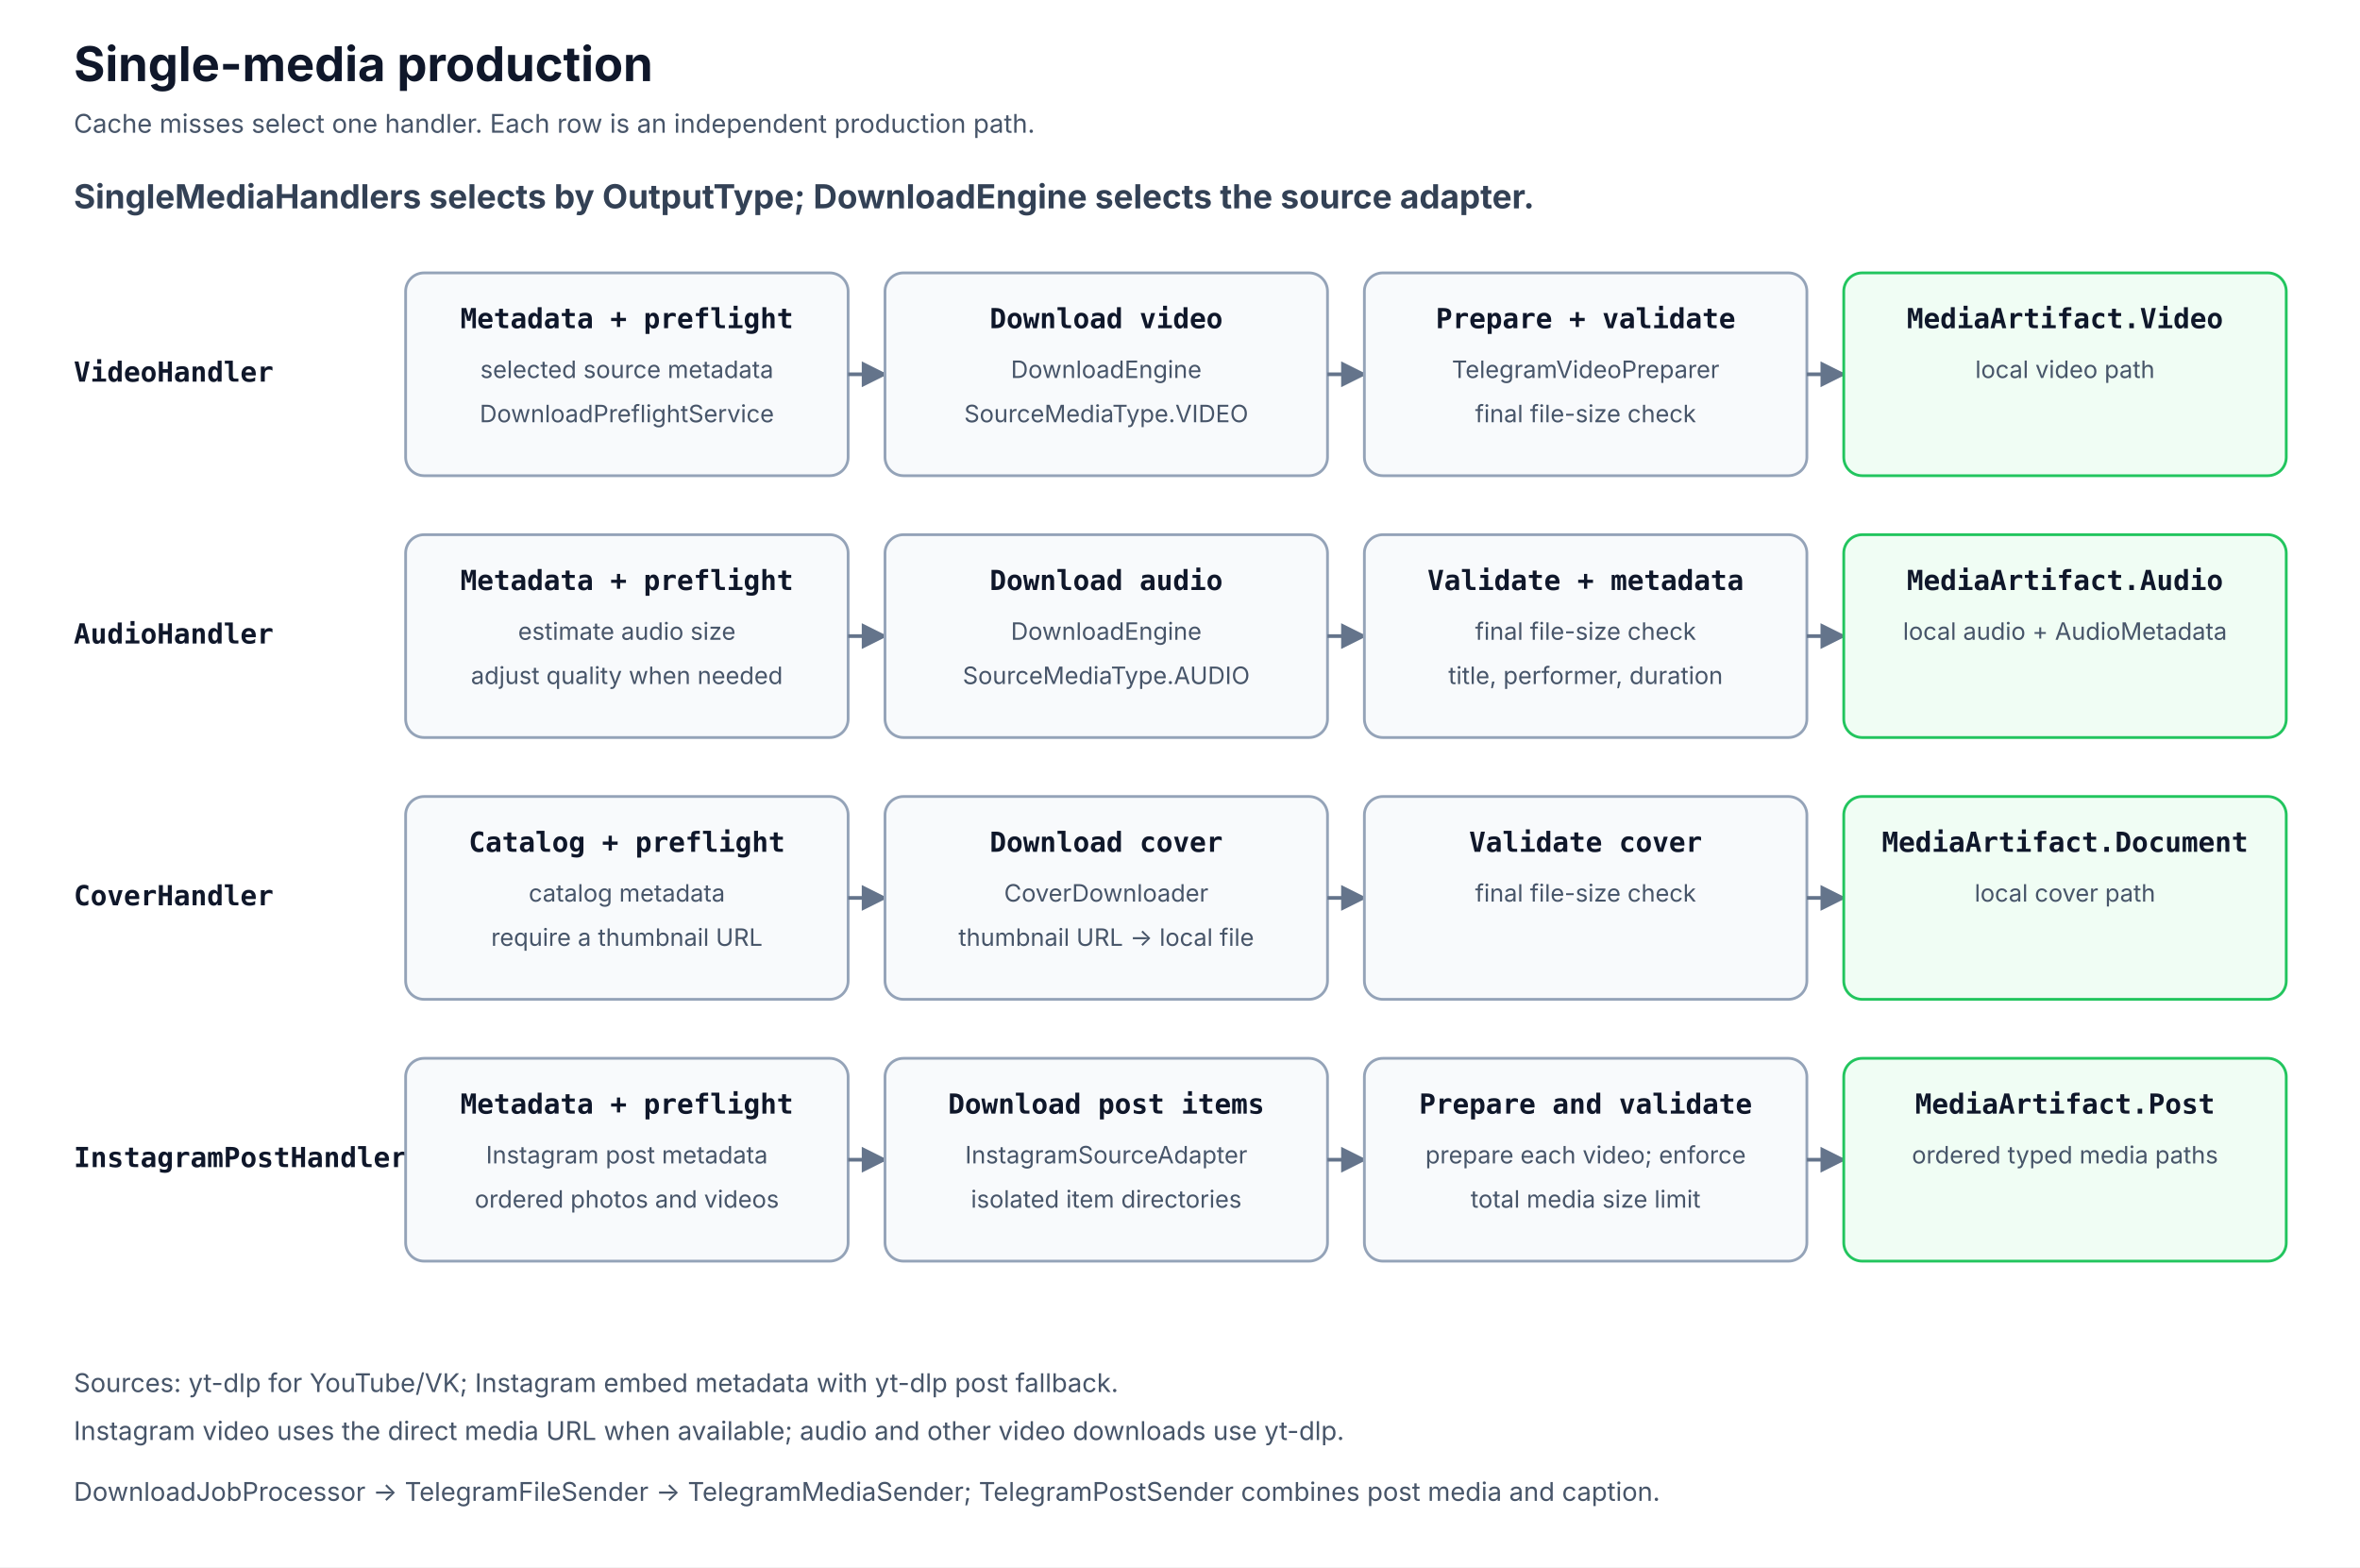
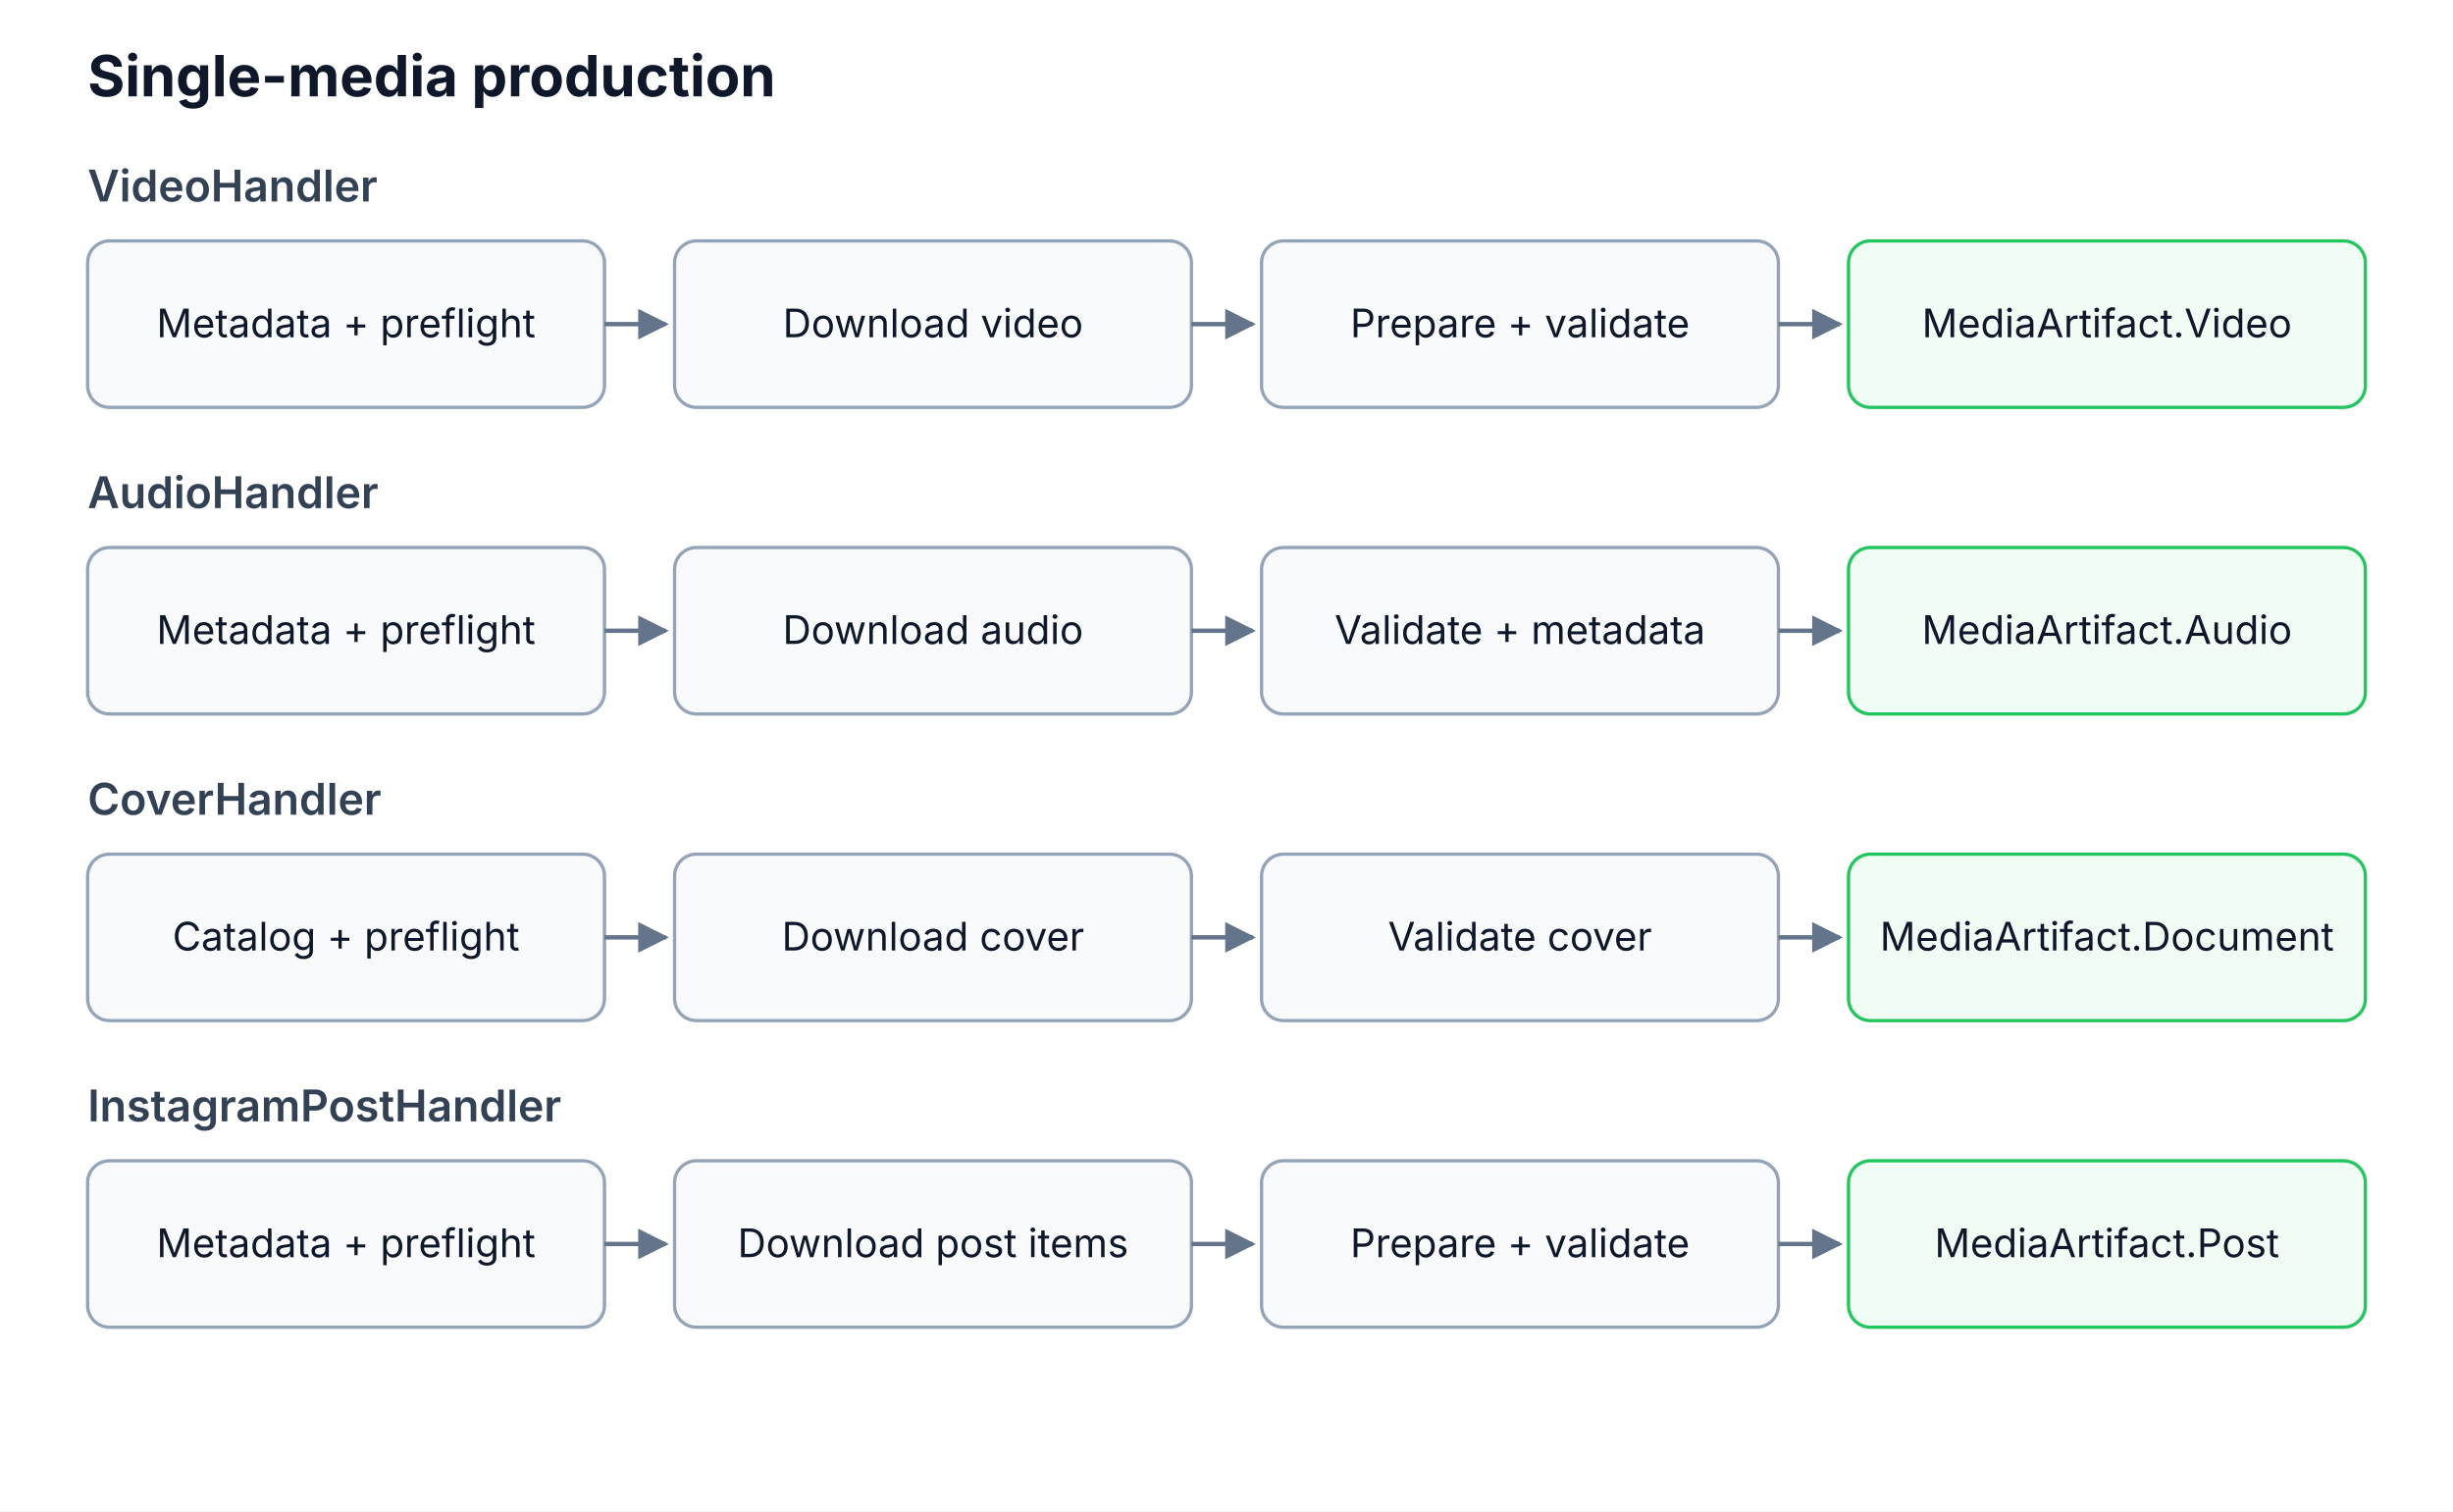
- <svg xmlns="http://www.w3.org/2000/svg" width="1280" height="850" viewBox="0 0 1280 850" role="img" aria-labelledby="title description">
+ <svg xmlns="http://www.w3.org/2000/svg" width="1120" height="690" viewBox="0 0 1120 690" role="img" aria-labelledby="title description">
  <defs>
-     <marker id="arrow" viewBox="0 0 10 10" refX="9" refY="5" markerWidth="7" markerHeight="7" orient="auto-start-reverse">
+     <marker id="arrow" viewBox="0 0 10 10" refX="9" refY="5" markerWidth="7" markerHeight="7" orient="auto">
      <path d="M 0 0 L 10 5 L 0 10 z" fill="#64748b" />
    </marker>
    <style>
-       .title { font: 700 26px -apple-system, BlinkMacSystemFont, "Segoe UI", sans-serif; fill: #0f172a; }
-       .stage { font: 700 18px -apple-system, BlinkMacSystemFont, "Segoe UI", sans-serif; fill: #334155; }
-       .name { font: 600 15px ui-monospace, SFMono-Regular, Menlo, Consolas, monospace; fill: #0f172a; }
-       .note { font: 14px -apple-system, BlinkMacSystemFont, "Segoe UI", sans-serif; fill: #475569; }
-       .small { font: 13px -apple-system, BlinkMacSystemFont, "Segoe UI", sans-serif; fill: #475569; }
-       .box { fill: #f8fafc; stroke: #94a3b8; stroke-width: 1.5; rx: 10; }
-       .store { fill: #eff6ff; stroke: #3b82f6; stroke-width: 1.5; rx: 10; }
-       .external { fill: #f0fdf4; stroke: #22c55e; stroke-width: 1.5; rx: 10; }
-       .panel { fill: #ffffff; stroke: #cbd5e1; stroke-width: 1.5; rx: 14; }
+       text { font: 18px -apple-system, BlinkMacSystemFont, "Segoe UI", sans-serif; fill: #0f172a; }
+       .title { font-size: 26px; font-weight: 700; }
+       .stage { font-size: 20px; font-weight: 600; fill: #334155; }
+       .box { fill: #f8fafc; stroke: #94a3b8; stroke-width: 1.5; }
+       .store { fill: #eff6ff; stroke: #3b82f6; stroke-width: 1.5; }
+       .external { fill: #f0fdf4; stroke: #22c55e; stroke-width: 1.5; }
      .arrow { fill: none; stroke: #64748b; stroke-width: 2; marker-end: url(#arrow); }
-       .divider { stroke: #cbd5e1; stroke-width: 1.5; }
    </style>
  </defs>
-   <rect width="1280" height="850" fill="#ffffff" />
+   <rect width="1120" height="690" fill="#ffffff" />
  <text x="40" y="44" class="title">Single-media production</text>
-   <text x="40" y="72" class="note">Cache misses select one handler. Each row is an independent production path.</text>
-   <text x="40" y="113" class="stage">SingleMediaHandlers selects by OutputType; DownloadEngine selects the source adapter.</text>
-   <text x="40" y="207" class="name">VideoHandler</text>
-   <rect x="220" y="148" width="240" height="110" class="box" />
-   <text x="340.0" y="178" class="name" text-anchor="middle">Metadata + preflight</text>
-   <text x="340.0" y="205" class="small" text-anchor="middle">selected source metadata</text>
-   <text x="340.0" y="229" class="small" text-anchor="middle">DownloadPreflightService</text>
-   <path d="M 460 203 H 480" class="arrow" />
-   <rect x="480" y="148" width="240" height="110" class="box" />
-   <text x="600.0" y="178" class="name" text-anchor="middle">Download video</text>
-   <text x="600.0" y="205" class="small" text-anchor="middle">DownloadEngine</text>
-   <text x="600.0" y="229" class="small" text-anchor="middle">SourceMediaType.VIDEO</text>
-   <path d="M 720 203 H 740" class="arrow" />
-   <rect x="740" y="148" width="240" height="110" class="box" />
-   <text x="860.0" y="178" class="name" text-anchor="middle">Prepare + validate</text>
-   <text x="860.0" y="205" class="small" text-anchor="middle">TelegramVideoPreparer</text>
-   <text x="860.0" y="229" class="small" text-anchor="middle">final file-size check</text>
-   <path d="M 980 203 H 1000" class="arrow" />
-   <rect x="1000" y="148" width="240" height="110" class="external" />
-   <text x="1120.0" y="178" class="name" text-anchor="middle">MediaArtifact.Video</text>
-   <text x="1120.0" y="205" class="small" text-anchor="middle">local video path</text>
-   <text x="40" y="349" class="name">AudioHandler</text>
-   <rect x="220" y="290" width="240" height="110" class="box" />
-   <text x="340.0" y="320" class="name" text-anchor="middle">Metadata + preflight</text>
-   <text x="340.0" y="347" class="small" text-anchor="middle">estimate audio size</text>
-   <text x="340.0" y="371" class="small" text-anchor="middle">adjust quality when needed</text>
-   <path d="M 460 345 H 480" class="arrow" />
-   <rect x="480" y="290" width="240" height="110" class="box" />
-   <text x="600.0" y="320" class="name" text-anchor="middle">Download audio</text>
-   <text x="600.0" y="347" class="small" text-anchor="middle">DownloadEngine</text>
-   <text x="600.0" y="371" class="small" text-anchor="middle">SourceMediaType.AUDIO</text>
-   <path d="M 720 345 H 740" class="arrow" />
-   <rect x="740" y="290" width="240" height="110" class="box" />
-   <text x="860.0" y="320" class="name" text-anchor="middle">Validate + metadata</text>
-   <text x="860.0" y="347" class="small" text-anchor="middle">final file-size check</text>
-   <text x="860.0" y="371" class="small" text-anchor="middle">title, performer, duration</text>
-   <path d="M 980 345 H 1000" class="arrow" />
-   <rect x="1000" y="290" width="240" height="110" class="external" />
-   <text x="1120.0" y="320" class="name" text-anchor="middle">MediaArtifact.Audio</text>
-   <text x="1120.0" y="347" class="small" text-anchor="middle">local audio + AudioMetadata</text>
-   <text x="40" y="491" class="name">CoverHandler</text>
-   <rect x="220" y="432" width="240" height="110" class="box" />
-   <text x="340.0" y="462" class="name" text-anchor="middle">Catalog + preflight</text>
-   <text x="340.0" y="489" class="small" text-anchor="middle">catalog metadata</text>
-   <text x="340.0" y="513" class="small" text-anchor="middle">require a thumbnail URL</text>
-   <path d="M 460 487 H 480" class="arrow" />
-   <rect x="480" y="432" width="240" height="110" class="box" />
-   <text x="600.0" y="462" class="name" text-anchor="middle">Download cover</text>
-   <text x="600.0" y="489" class="small" text-anchor="middle">CoverDownloader</text>
-   <text x="600.0" y="513" class="small" text-anchor="middle">thumbnail URL → local file</text>
-   <path d="M 720 487 H 740" class="arrow" />
-   <rect x="740" y="432" width="240" height="110" class="box" />
-   <text x="860.0" y="462" class="name" text-anchor="middle">Validate cover</text>
-   <text x="860.0" y="489" class="small" text-anchor="middle">final file-size check</text>
-   <path d="M 980 487 H 1000" class="arrow" />
-   <rect x="1000" y="432" width="240" height="110" class="external" />
-   <text x="1120.0" y="462" class="name" text-anchor="middle">MediaArtifact.Document</text>
-   <text x="1120.0" y="489" class="small" text-anchor="middle">local cover path</text>
-   <text x="40" y="633" class="name">InstagramPostHandler</text>
-   <rect x="220" y="574" width="240" height="110" class="box" />
-   <text x="340.0" y="604" class="name" text-anchor="middle">Metadata + preflight</text>
-   <text x="340.0" y="631" class="small" text-anchor="middle">Instagram post metadata</text>
-   <text x="340.0" y="655" class="small" text-anchor="middle">ordered photos and videos</text>
-   <path d="M 460 629 H 480" class="arrow" />
-   <rect x="480" y="574" width="240" height="110" class="box" />
-   <text x="600.0" y="604" class="name" text-anchor="middle">Download post items</text>
-   <text x="600.0" y="631" class="small" text-anchor="middle">InstagramSourceAdapter</text>
-   <text x="600.0" y="655" class="small" text-anchor="middle">isolated item directories</text>
-   <path d="M 720 629 H 740" class="arrow" />
-   <rect x="740" y="574" width="240" height="110" class="box" />
-   <text x="860.0" y="604" class="name" text-anchor="middle">Prepare and validate</text>
-   <text x="860.0" y="631" class="small" text-anchor="middle">prepare each video; enforce</text>
-   <text x="860.0" y="655" class="small" text-anchor="middle">total media size limit</text>
-   <path d="M 980 629 H 1000" class="arrow" />
-   <rect x="1000" y="574" width="240" height="110" class="external" />
-   <text x="1120.0" y="604" class="name" text-anchor="middle">MediaArtifact.Post</text>
-   <text x="1120.0" y="631" class="small" text-anchor="middle">ordered typed media paths</text>
-   <text x="40" y="755" class="note">Sources: yt-dlp for YouTube/VK; Instagram embed metadata with yt-dlp post fallback.</text>
-   <text x="40" y="781" class="note">Instagram video uses the direct media URL when available; audio and other video downloads use yt-dlp.</text>
-   <text x="40" y="814" class="note">DownloadJobProcessor → TelegramFileSender → TelegramMediaSender; TelegramPostSender combines post media and caption.</text>
+   <text x="40" y="92" class="stage">VideoHandler</text>
+   <rect x="40.0" y="110" width="236.0" height="76" rx="10" class="box" />
+   <text x="158.0" y="154.0" text-anchor="middle">Metadata + preflight</text>
+   <path d="M 276.0 148 H 304.0" class="arrow" />
+   <rect x="308.0" y="110" width="236.0" height="76" rx="10" class="box" />
+   <text x="426.0" y="154.0" text-anchor="middle">Download video</text>
+   <path d="M 544.0 148 H 572.0" class="arrow" />
+   <rect x="576.0" y="110" width="236.0" height="76" rx="10" class="box" />
+   <text x="694.0" y="154.0" text-anchor="middle">Prepare + validate</text>
+   <path d="M 812.0 148 H 840.0" class="arrow" />
+   <rect x="844.0" y="110" width="236.0" height="76" rx="10" class="external" />
+   <text x="962.0" y="154.0" text-anchor="middle">MediaArtifact.Video</text>
+   <text x="40" y="232" class="stage">AudioHandler</text>
+   <rect x="40.0" y="250" width="236.0" height="76" rx="10" class="box" />
+   <text x="158.0" y="294.0" text-anchor="middle">Metadata + preflight</text>
+   <path d="M 276.0 288 H 304.0" class="arrow" />
+   <rect x="308.0" y="250" width="236.0" height="76" rx="10" class="box" />
+   <text x="426.0" y="294.0" text-anchor="middle">Download audio</text>
+   <path d="M 544.0 288 H 572.0" class="arrow" />
+   <rect x="576.0" y="250" width="236.0" height="76" rx="10" class="box" />
+   <text x="694.0" y="294.0" text-anchor="middle">Validate + metadata</text>
+   <path d="M 812.0 288 H 840.0" class="arrow" />
+   <rect x="844.0" y="250" width="236.0" height="76" rx="10" class="external" />
+   <text x="962.0" y="294.0" text-anchor="middle">MediaArtifact.Audio</text>
+   <text x="40" y="372" class="stage">CoverHandler</text>
+   <rect x="40.0" y="390" width="236.0" height="76" rx="10" class="box" />
+   <text x="158.0" y="434.0" text-anchor="middle">Catalog + preflight</text>
+   <path d="M 276.0 428 H 304.0" class="arrow" />
+   <rect x="308.0" y="390" width="236.0" height="76" rx="10" class="box" />
+   <text x="426.0" y="434.0" text-anchor="middle">Download cover</text>
+   <path d="M 544.0 428 H 572.0" class="arrow" />
+   <rect x="576.0" y="390" width="236.0" height="76" rx="10" class="box" />
+   <text x="694.0" y="434.0" text-anchor="middle">Validate cover</text>
+   <path d="M 812.0 428 H 840.0" class="arrow" />
+   <rect x="844.0" y="390" width="236.0" height="76" rx="10" class="external" />
+   <text x="962.0" y="434.0" text-anchor="middle">MediaArtifact.Document</text>
+   <text x="40" y="512" class="stage">InstagramPostHandler</text>
+   <rect x="40.0" y="530" width="236.0" height="76" rx="10" class="box" />
+   <text x="158.0" y="574.0" text-anchor="middle">Metadata + preflight</text>
+   <path d="M 276.0 568 H 304.0" class="arrow" />
+   <rect x="308.0" y="530" width="236.0" height="76" rx="10" class="box" />
+   <text x="426.0" y="574.0" text-anchor="middle">Download post items</text>
+   <path d="M 544.0 568 H 572.0" class="arrow" />
+   <rect x="576.0" y="530" width="236.0" height="76" rx="10" class="box" />
+   <text x="694.0" y="574.0" text-anchor="middle">Prepare + validate</text>
+   <path d="M 812.0 568 H 840.0" class="arrow" />
+   <rect x="844.0" y="530" width="236.0" height="76" rx="10" class="external" />
+   <text x="962.0" y="574.0" text-anchor="middle">MediaArtifact.Post</text>
</svg>
